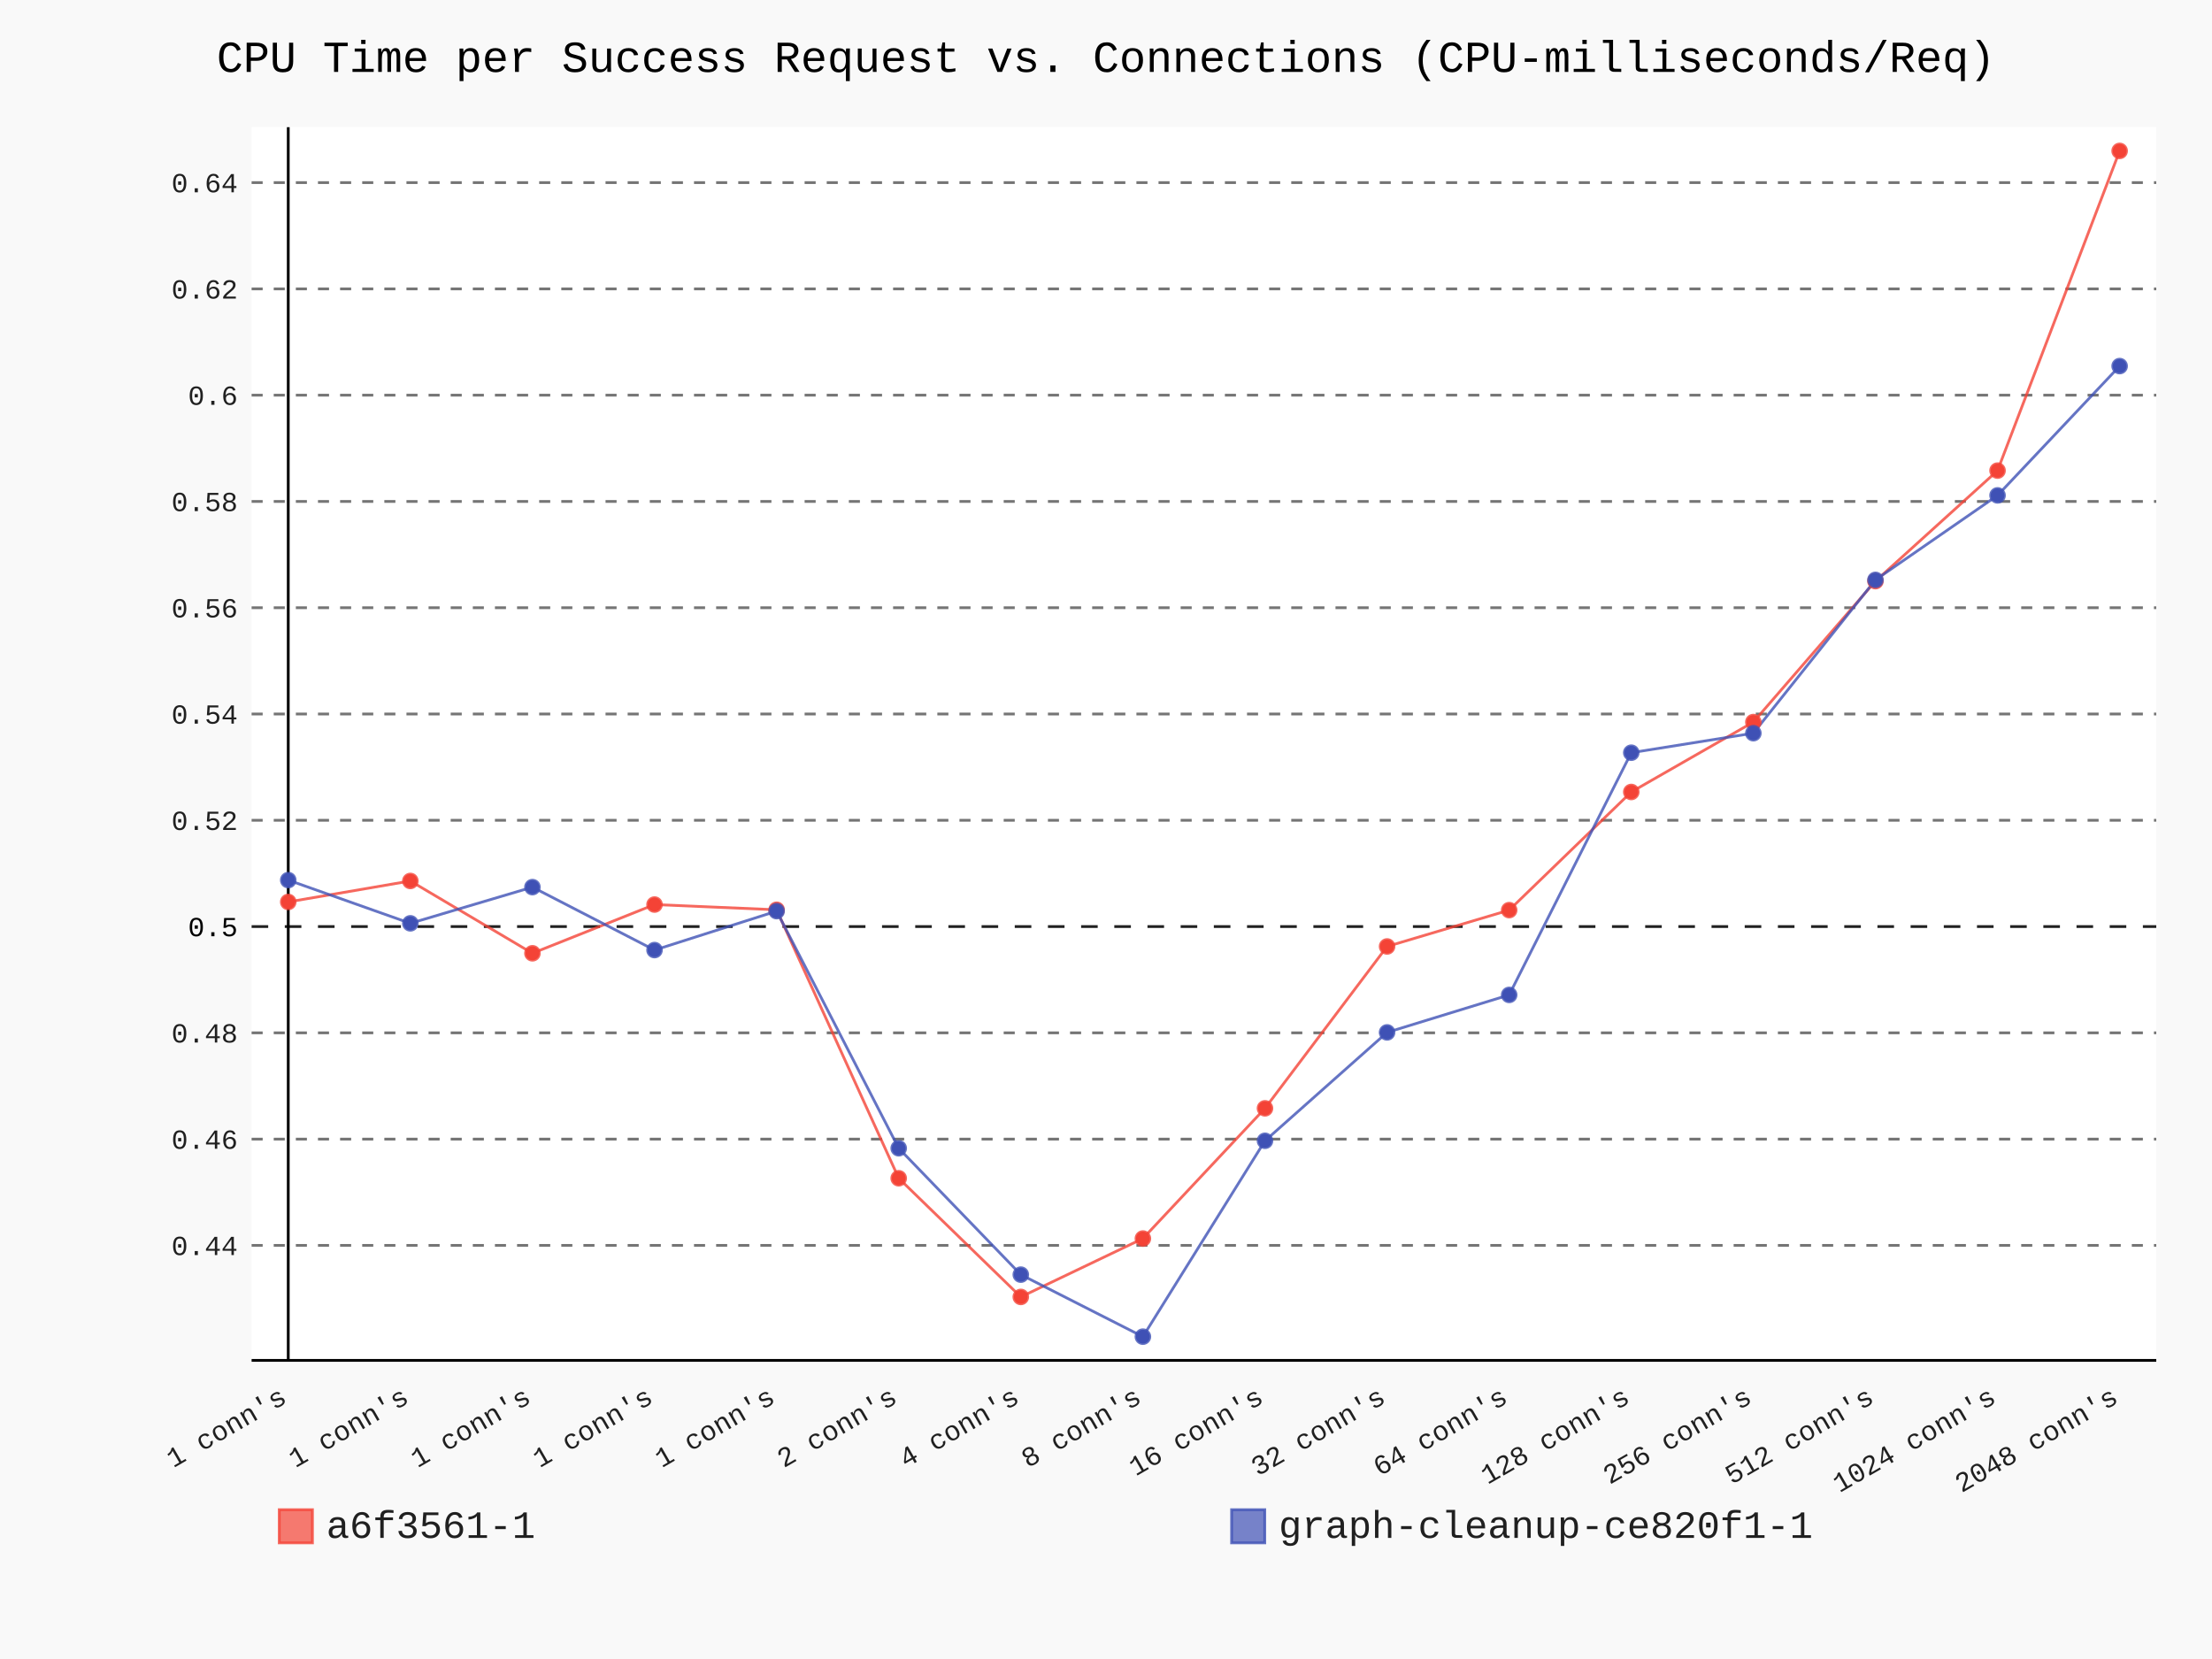
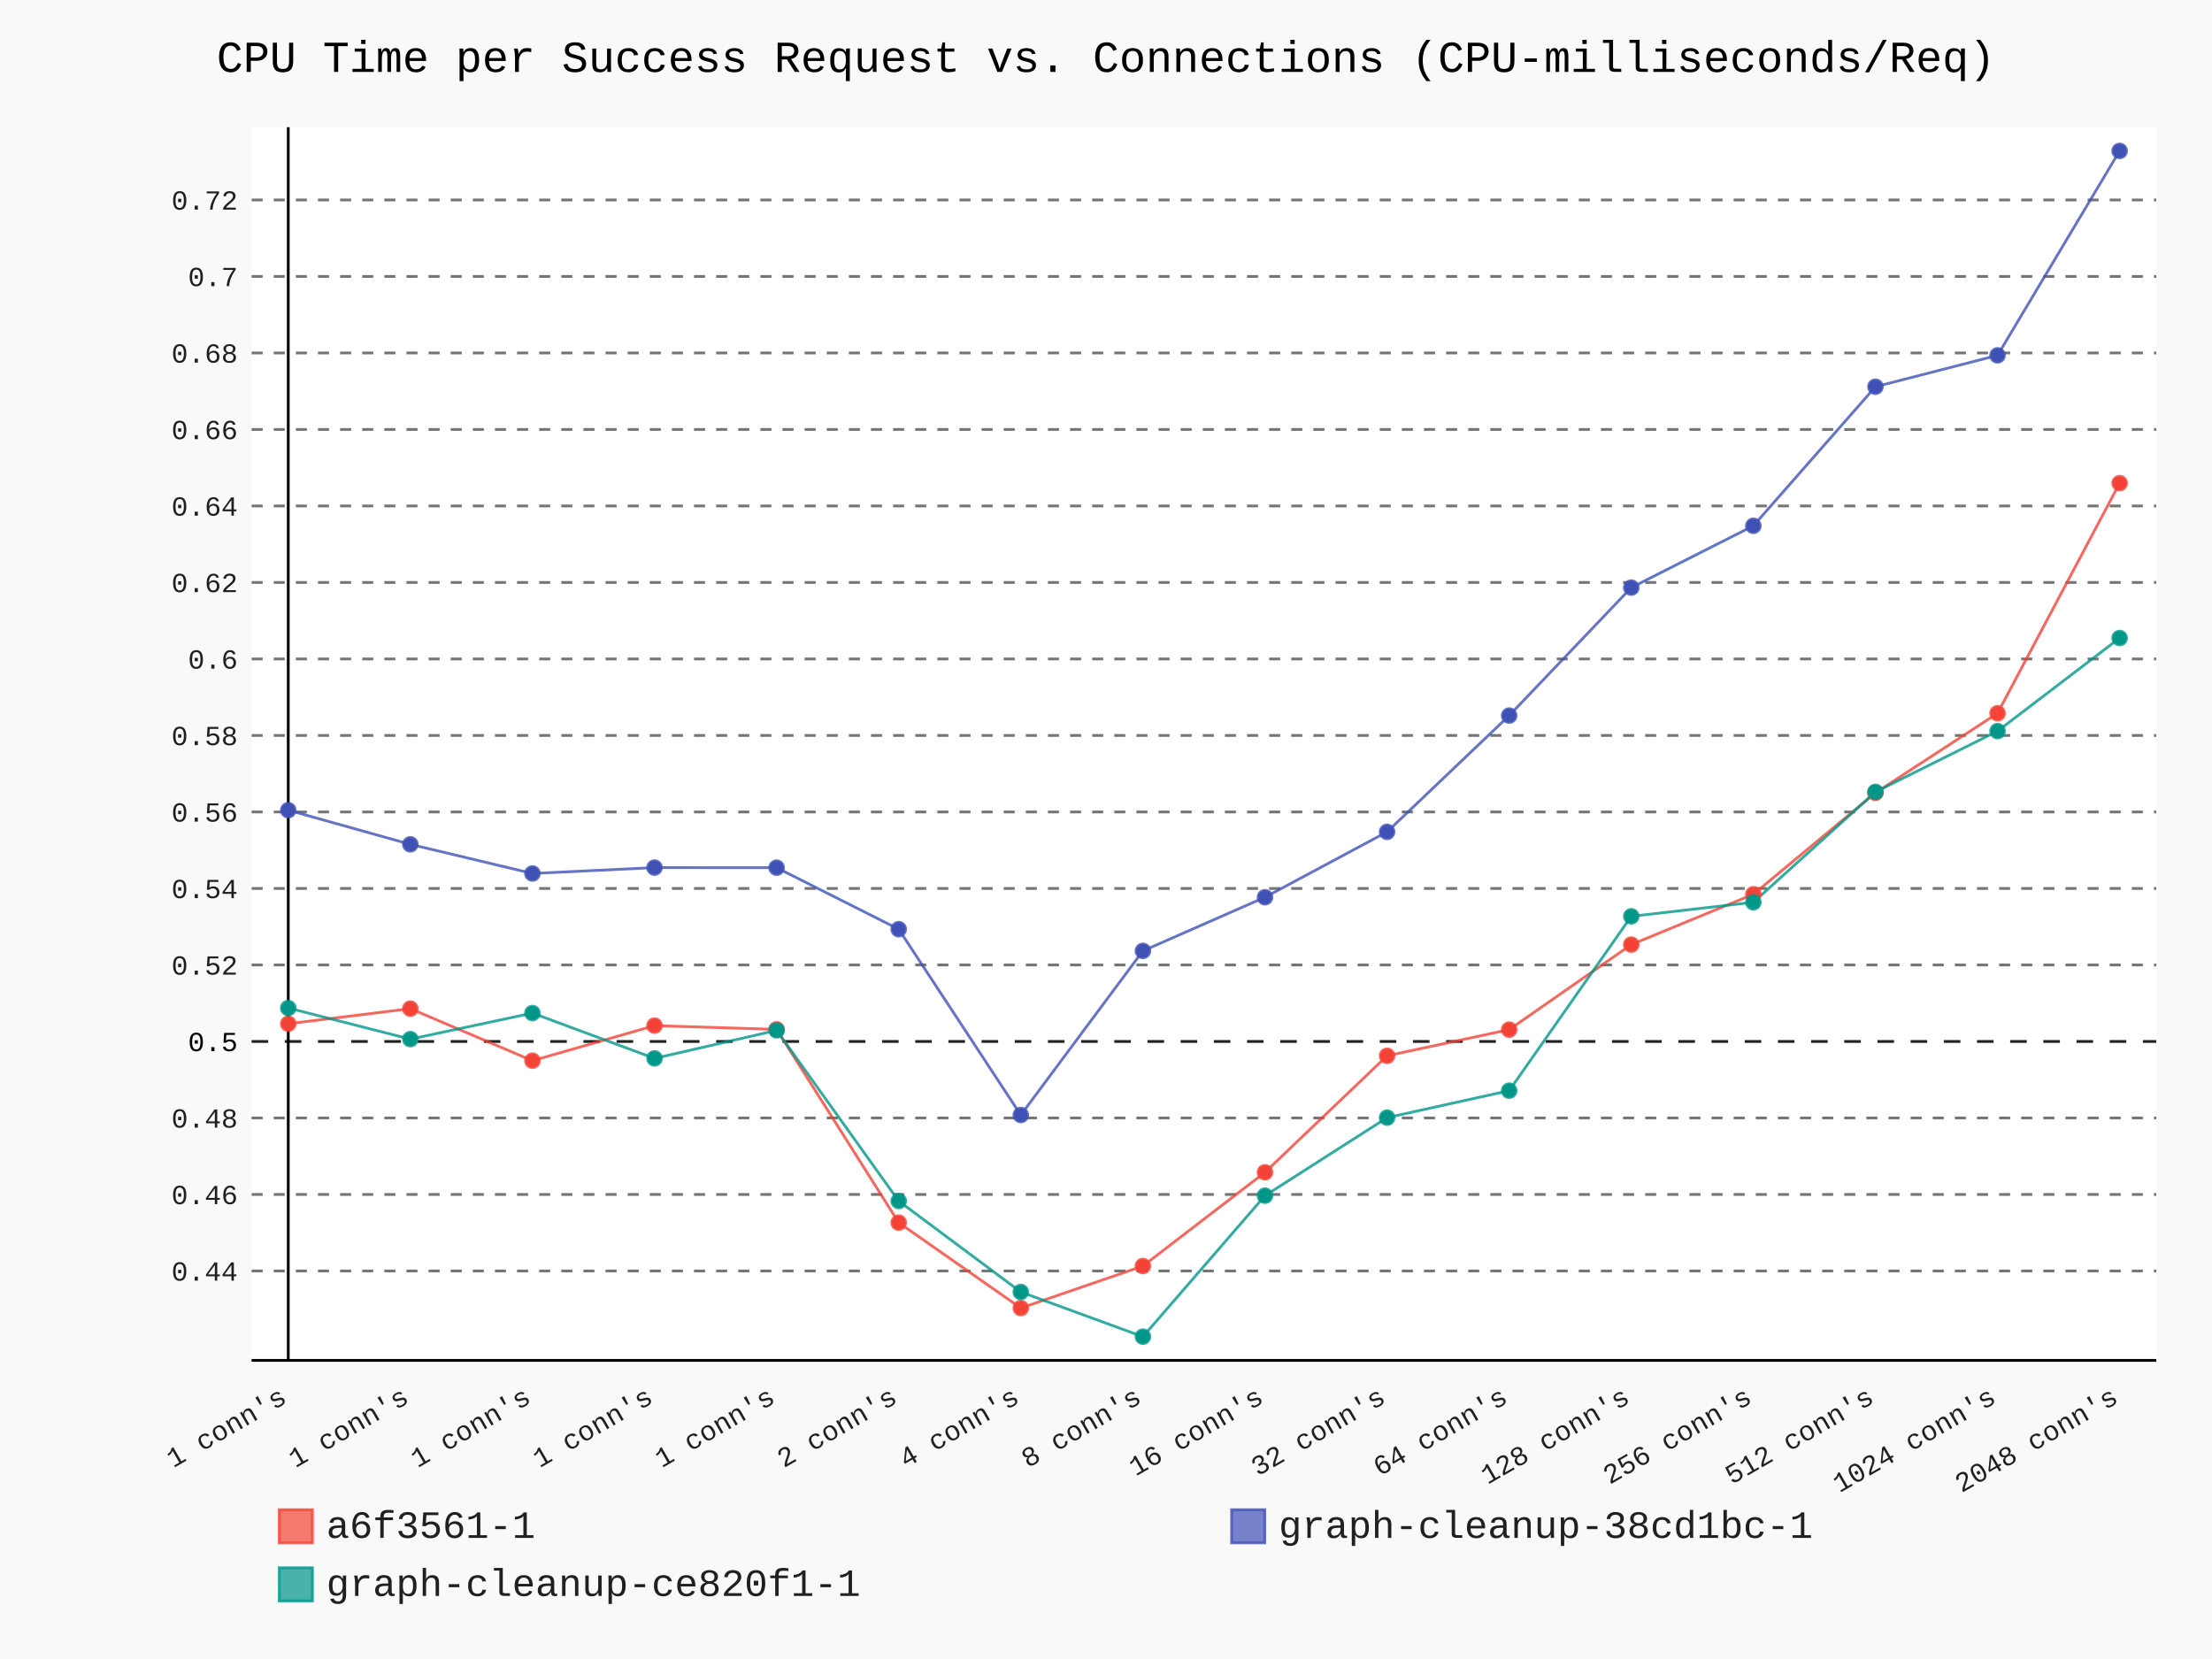
- <svg xmlns="http://www.w3.org/2000/svg" id="chart-9d0e7bdf-9351-41c9-8cb6-a89e87175d60" class="pygal-chart" viewBox="0 0 800 600">
+ <svg xmlns="http://www.w3.org/2000/svg" id="chart-e49826d6-8e26-4196-9e8d-08a854d0d853" class="pygal-chart" viewBox="0 0 800 600">
  <defs>
-     <style type="text/css">#chart-9d0e7bdf-9351-41c9-8cb6-a89e87175d60{-webkit-user-select:none;-webkit-font-smoothing:antialiased;font-family:Consolas,"Liberation Mono",Menlo,Courier,monospace}#chart-9d0e7bdf-9351-41c9-8cb6-a89e87175d60 .title{font-family:Consolas,"Liberation Mono",Menlo,Courier,monospace;font-size:16px}#chart-9d0e7bdf-9351-41c9-8cb6-a89e87175d60 .legends .legend text{font-family:Consolas,"Liberation Mono",Menlo,Courier,monospace;font-size:14px}#chart-9d0e7bdf-9351-41c9-8cb6-a89e87175d60 .axis text{font-family:Consolas,"Liberation Mono",Menlo,Courier,monospace;font-size:10px}#chart-9d0e7bdf-9351-41c9-8cb6-a89e87175d60 .axis text.major{font-family:Consolas,"Liberation Mono",Menlo,Courier,monospace;font-size:10px}#chart-9d0e7bdf-9351-41c9-8cb6-a89e87175d60 .text-overlay text.value{font-family:Consolas,"Liberation Mono",Menlo,Courier,monospace;font-size:16px}#chart-9d0e7bdf-9351-41c9-8cb6-a89e87175d60 .text-overlay text.label{font-family:Consolas,"Liberation Mono",Menlo,Courier,monospace;font-size:10px}#chart-9d0e7bdf-9351-41c9-8cb6-a89e87175d60 .tooltip{font-family:Consolas,"Liberation Mono",Menlo,Courier,monospace;font-size:14px}#chart-9d0e7bdf-9351-41c9-8cb6-a89e87175d60 text.no_data{font-family:Consolas,"Liberation Mono",Menlo,Courier,monospace;font-size:64px}
- #chart-9d0e7bdf-9351-41c9-8cb6-a89e87175d60{background-color:rgba(249,249,249,1)}#chart-9d0e7bdf-9351-41c9-8cb6-a89e87175d60 path,#chart-9d0e7bdf-9351-41c9-8cb6-a89e87175d60 line,#chart-9d0e7bdf-9351-41c9-8cb6-a89e87175d60 rect,#chart-9d0e7bdf-9351-41c9-8cb6-a89e87175d60 circle{-webkit-transition:150ms;-moz-transition:150ms;transition:150ms}#chart-9d0e7bdf-9351-41c9-8cb6-a89e87175d60 .graph &gt; .background{fill:rgba(249,249,249,1)}#chart-9d0e7bdf-9351-41c9-8cb6-a89e87175d60 .plot &gt; .background{fill:rgba(255,255,255,1)}#chart-9d0e7bdf-9351-41c9-8cb6-a89e87175d60 .graph{fill:rgba(0,0,0,.87)}#chart-9d0e7bdf-9351-41c9-8cb6-a89e87175d60 text.no_data{fill:rgba(0,0,0,1)}#chart-9d0e7bdf-9351-41c9-8cb6-a89e87175d60 .title{fill:rgba(0,0,0,1)}#chart-9d0e7bdf-9351-41c9-8cb6-a89e87175d60 .legends .legend text{fill:rgba(0,0,0,.87)}#chart-9d0e7bdf-9351-41c9-8cb6-a89e87175d60 .legends .legend:hover text{fill:rgba(0,0,0,1)}#chart-9d0e7bdf-9351-41c9-8cb6-a89e87175d60 .axis .line{stroke:rgba(0,0,0,1)}#chart-9d0e7bdf-9351-41c9-8cb6-a89e87175d60 .axis .guide.line{stroke:rgba(0,0,0,.54)}#chart-9d0e7bdf-9351-41c9-8cb6-a89e87175d60 .axis .major.line{stroke:rgba(0,0,0,.87)}#chart-9d0e7bdf-9351-41c9-8cb6-a89e87175d60 .axis text.major{fill:rgba(0,0,0,1)}#chart-9d0e7bdf-9351-41c9-8cb6-a89e87175d60 .axis.y .guides:hover .guide.line,#chart-9d0e7bdf-9351-41c9-8cb6-a89e87175d60 .line-graph .axis.x .guides:hover .guide.line,#chart-9d0e7bdf-9351-41c9-8cb6-a89e87175d60 .stackedline-graph .axis.x .guides:hover .guide.line,#chart-9d0e7bdf-9351-41c9-8cb6-a89e87175d60 .xy-graph .axis.x .guides:hover .guide.line{stroke:rgba(0,0,0,1)}#chart-9d0e7bdf-9351-41c9-8cb6-a89e87175d60 .axis .guides:hover text{fill:rgba(0,0,0,1)}#chart-9d0e7bdf-9351-41c9-8cb6-a89e87175d60 .reactive{fill-opacity:.7;stroke-opacity:.8}#chart-9d0e7bdf-9351-41c9-8cb6-a89e87175d60 .ci{stroke:rgba(0,0,0,.87)}#chart-9d0e7bdf-9351-41c9-8cb6-a89e87175d60 .reactive.active,#chart-9d0e7bdf-9351-41c9-8cb6-a89e87175d60 .active .reactive{fill-opacity:.8;stroke-opacity:.9;stroke-width:4}#chart-9d0e7bdf-9351-41c9-8cb6-a89e87175d60 .ci .reactive.active{stroke-width:1.5}#chart-9d0e7bdf-9351-41c9-8cb6-a89e87175d60 .series text{fill:rgba(0,0,0,1)}#chart-9d0e7bdf-9351-41c9-8cb6-a89e87175d60 .tooltip rect{fill:rgba(255,255,255,1);stroke:rgba(0,0,0,1);-webkit-transition:opacity 150ms;-moz-transition:opacity 150ms;transition:opacity 150ms}#chart-9d0e7bdf-9351-41c9-8cb6-a89e87175d60 .tooltip .label{fill:rgba(0,0,0,.87)}#chart-9d0e7bdf-9351-41c9-8cb6-a89e87175d60 .tooltip .label{fill:rgba(0,0,0,.87)}#chart-9d0e7bdf-9351-41c9-8cb6-a89e87175d60 .tooltip .legend{font-size:.8em;fill:rgba(0,0,0,.54)}#chart-9d0e7bdf-9351-41c9-8cb6-a89e87175d60 .tooltip .x_label{font-size:.6em;fill:rgba(0,0,0,1)}#chart-9d0e7bdf-9351-41c9-8cb6-a89e87175d60 .tooltip .xlink{font-size:.5em;text-decoration:underline}#chart-9d0e7bdf-9351-41c9-8cb6-a89e87175d60 .tooltip .value{font-size:1.5em}#chart-9d0e7bdf-9351-41c9-8cb6-a89e87175d60 .bound{font-size:.5em}#chart-9d0e7bdf-9351-41c9-8cb6-a89e87175d60 .max-value{font-size:.75em;fill:rgba(0,0,0,.54)}#chart-9d0e7bdf-9351-41c9-8cb6-a89e87175d60 .map-element{fill:rgba(255,255,255,1);stroke:rgba(0,0,0,.54) !important}#chart-9d0e7bdf-9351-41c9-8cb6-a89e87175d60 .map-element .reactive{fill-opacity:inherit;stroke-opacity:inherit}#chart-9d0e7bdf-9351-41c9-8cb6-a89e87175d60 .color-0,#chart-9d0e7bdf-9351-41c9-8cb6-a89e87175d60 .color-0 a:visited{stroke:#F44336;fill:#F44336}#chart-9d0e7bdf-9351-41c9-8cb6-a89e87175d60 .color-1,#chart-9d0e7bdf-9351-41c9-8cb6-a89e87175d60 .color-1 a:visited{stroke:#3F51B5;fill:#3F51B5}#chart-9d0e7bdf-9351-41c9-8cb6-a89e87175d60 .text-overlay .color-0 text{fill:black}#chart-9d0e7bdf-9351-41c9-8cb6-a89e87175d60 .text-overlay .color-1 text{fill:black}
- #chart-9d0e7bdf-9351-41c9-8cb6-a89e87175d60 text.no_data{text-anchor:middle}#chart-9d0e7bdf-9351-41c9-8cb6-a89e87175d60 .guide.line{fill:none}#chart-9d0e7bdf-9351-41c9-8cb6-a89e87175d60 .centered{text-anchor:middle}#chart-9d0e7bdf-9351-41c9-8cb6-a89e87175d60 .title{text-anchor:middle}#chart-9d0e7bdf-9351-41c9-8cb6-a89e87175d60 .legends .legend text{fill-opacity:1}#chart-9d0e7bdf-9351-41c9-8cb6-a89e87175d60 .axis.x text{text-anchor:middle}#chart-9d0e7bdf-9351-41c9-8cb6-a89e87175d60 .axis.x:not(.web) text[transform]{text-anchor:start}#chart-9d0e7bdf-9351-41c9-8cb6-a89e87175d60 .axis.x:not(.web) text[transform].backwards{text-anchor:end}#chart-9d0e7bdf-9351-41c9-8cb6-a89e87175d60 .axis.y text{text-anchor:end}#chart-9d0e7bdf-9351-41c9-8cb6-a89e87175d60 .axis.y text[transform].backwards{text-anchor:start}#chart-9d0e7bdf-9351-41c9-8cb6-a89e87175d60 .axis.y2 text{text-anchor:start}#chart-9d0e7bdf-9351-41c9-8cb6-a89e87175d60 .axis.y2 text[transform].backwards{text-anchor:end}#chart-9d0e7bdf-9351-41c9-8cb6-a89e87175d60 .axis .guide.line{stroke-dasharray:4,4}#chart-9d0e7bdf-9351-41c9-8cb6-a89e87175d60 .axis .major.guide.line{stroke-dasharray:6,6}#chart-9d0e7bdf-9351-41c9-8cb6-a89e87175d60 .horizontal .axis.y .guide.line,#chart-9d0e7bdf-9351-41c9-8cb6-a89e87175d60 .horizontal .axis.y2 .guide.line,#chart-9d0e7bdf-9351-41c9-8cb6-a89e87175d60 .vertical .axis.x .guide.line{opacity:0}#chart-9d0e7bdf-9351-41c9-8cb6-a89e87175d60 .horizontal .axis.always_show .guide.line,#chart-9d0e7bdf-9351-41c9-8cb6-a89e87175d60 .vertical .axis.always_show .guide.line{opacity:1 !important}#chart-9d0e7bdf-9351-41c9-8cb6-a89e87175d60 .axis.y .guides:hover .guide.line,#chart-9d0e7bdf-9351-41c9-8cb6-a89e87175d60 .axis.y2 .guides:hover .guide.line,#chart-9d0e7bdf-9351-41c9-8cb6-a89e87175d60 .axis.x .guides:hover .guide.line{opacity:1}#chart-9d0e7bdf-9351-41c9-8cb6-a89e87175d60 .axis .guides:hover text{opacity:1}#chart-9d0e7bdf-9351-41c9-8cb6-a89e87175d60 .nofill{fill:none}#chart-9d0e7bdf-9351-41c9-8cb6-a89e87175d60 .subtle-fill{fill-opacity:.2}#chart-9d0e7bdf-9351-41c9-8cb6-a89e87175d60 .dot{stroke-width:1px;fill-opacity:1}#chart-9d0e7bdf-9351-41c9-8cb6-a89e87175d60 .dot.active{stroke-width:5px}#chart-9d0e7bdf-9351-41c9-8cb6-a89e87175d60 .dot.negative{fill:transparent}#chart-9d0e7bdf-9351-41c9-8cb6-a89e87175d60 text,#chart-9d0e7bdf-9351-41c9-8cb6-a89e87175d60 tspan{stroke:none !important}#chart-9d0e7bdf-9351-41c9-8cb6-a89e87175d60 .series text.active{opacity:1}#chart-9d0e7bdf-9351-41c9-8cb6-a89e87175d60 .tooltip rect{fill-opacity:.95;stroke-width:.5}#chart-9d0e7bdf-9351-41c9-8cb6-a89e87175d60 .tooltip text{fill-opacity:1}#chart-9d0e7bdf-9351-41c9-8cb6-a89e87175d60 .showable{visibility:hidden}#chart-9d0e7bdf-9351-41c9-8cb6-a89e87175d60 .showable.shown{visibility:visible}#chart-9d0e7bdf-9351-41c9-8cb6-a89e87175d60 .gauge-background{fill:rgba(229,229,229,1);stroke:none}#chart-9d0e7bdf-9351-41c9-8cb6-a89e87175d60 .bg-lines{stroke:rgba(249,249,249,1);stroke-width:2px}</style>
+     <style type="text/css">#chart-e49826d6-8e26-4196-9e8d-08a854d0d853{-webkit-user-select:none;-webkit-font-smoothing:antialiased;font-family:Consolas,"Liberation Mono",Menlo,Courier,monospace}#chart-e49826d6-8e26-4196-9e8d-08a854d0d853 .title{font-family:Consolas,"Liberation Mono",Menlo,Courier,monospace;font-size:16px}#chart-e49826d6-8e26-4196-9e8d-08a854d0d853 .legends .legend text{font-family:Consolas,"Liberation Mono",Menlo,Courier,monospace;font-size:14px}#chart-e49826d6-8e26-4196-9e8d-08a854d0d853 .axis text{font-family:Consolas,"Liberation Mono",Menlo,Courier,monospace;font-size:10px}#chart-e49826d6-8e26-4196-9e8d-08a854d0d853 .axis text.major{font-family:Consolas,"Liberation Mono",Menlo,Courier,monospace;font-size:10px}#chart-e49826d6-8e26-4196-9e8d-08a854d0d853 .text-overlay text.value{font-family:Consolas,"Liberation Mono",Menlo,Courier,monospace;font-size:16px}#chart-e49826d6-8e26-4196-9e8d-08a854d0d853 .text-overlay text.label{font-family:Consolas,"Liberation Mono",Menlo,Courier,monospace;font-size:10px}#chart-e49826d6-8e26-4196-9e8d-08a854d0d853 .tooltip{font-family:Consolas,"Liberation Mono",Menlo,Courier,monospace;font-size:14px}#chart-e49826d6-8e26-4196-9e8d-08a854d0d853 text.no_data{font-family:Consolas,"Liberation Mono",Menlo,Courier,monospace;font-size:64px}
+ #chart-e49826d6-8e26-4196-9e8d-08a854d0d853{background-color:rgba(249,249,249,1)}#chart-e49826d6-8e26-4196-9e8d-08a854d0d853 path,#chart-e49826d6-8e26-4196-9e8d-08a854d0d853 line,#chart-e49826d6-8e26-4196-9e8d-08a854d0d853 rect,#chart-e49826d6-8e26-4196-9e8d-08a854d0d853 circle{-webkit-transition:150ms;-moz-transition:150ms;transition:150ms}#chart-e49826d6-8e26-4196-9e8d-08a854d0d853 .graph &gt; .background{fill:rgba(249,249,249,1)}#chart-e49826d6-8e26-4196-9e8d-08a854d0d853 .plot &gt; .background{fill:rgba(255,255,255,1)}#chart-e49826d6-8e26-4196-9e8d-08a854d0d853 .graph{fill:rgba(0,0,0,.87)}#chart-e49826d6-8e26-4196-9e8d-08a854d0d853 text.no_data{fill:rgba(0,0,0,1)}#chart-e49826d6-8e26-4196-9e8d-08a854d0d853 .title{fill:rgba(0,0,0,1)}#chart-e49826d6-8e26-4196-9e8d-08a854d0d853 .legends .legend text{fill:rgba(0,0,0,.87)}#chart-e49826d6-8e26-4196-9e8d-08a854d0d853 .legends .legend:hover text{fill:rgba(0,0,0,1)}#chart-e49826d6-8e26-4196-9e8d-08a854d0d853 .axis .line{stroke:rgba(0,0,0,1)}#chart-e49826d6-8e26-4196-9e8d-08a854d0d853 .axis .guide.line{stroke:rgba(0,0,0,.54)}#chart-e49826d6-8e26-4196-9e8d-08a854d0d853 .axis .major.line{stroke:rgba(0,0,0,.87)}#chart-e49826d6-8e26-4196-9e8d-08a854d0d853 .axis text.major{fill:rgba(0,0,0,1)}#chart-e49826d6-8e26-4196-9e8d-08a854d0d853 .axis.y .guides:hover .guide.line,#chart-e49826d6-8e26-4196-9e8d-08a854d0d853 .line-graph .axis.x .guides:hover .guide.line,#chart-e49826d6-8e26-4196-9e8d-08a854d0d853 .stackedline-graph .axis.x .guides:hover .guide.line,#chart-e49826d6-8e26-4196-9e8d-08a854d0d853 .xy-graph .axis.x .guides:hover .guide.line{stroke:rgba(0,0,0,1)}#chart-e49826d6-8e26-4196-9e8d-08a854d0d853 .axis .guides:hover text{fill:rgba(0,0,0,1)}#chart-e49826d6-8e26-4196-9e8d-08a854d0d853 .reactive{fill-opacity:.7;stroke-opacity:.8}#chart-e49826d6-8e26-4196-9e8d-08a854d0d853 .ci{stroke:rgba(0,0,0,.87)}#chart-e49826d6-8e26-4196-9e8d-08a854d0d853 .reactive.active,#chart-e49826d6-8e26-4196-9e8d-08a854d0d853 .active .reactive{fill-opacity:.8;stroke-opacity:.9;stroke-width:4}#chart-e49826d6-8e26-4196-9e8d-08a854d0d853 .ci .reactive.active{stroke-width:1.5}#chart-e49826d6-8e26-4196-9e8d-08a854d0d853 .series text{fill:rgba(0,0,0,1)}#chart-e49826d6-8e26-4196-9e8d-08a854d0d853 .tooltip rect{fill:rgba(255,255,255,1);stroke:rgba(0,0,0,1);-webkit-transition:opacity 150ms;-moz-transition:opacity 150ms;transition:opacity 150ms}#chart-e49826d6-8e26-4196-9e8d-08a854d0d853 .tooltip .label{fill:rgba(0,0,0,.87)}#chart-e49826d6-8e26-4196-9e8d-08a854d0d853 .tooltip .label{fill:rgba(0,0,0,.87)}#chart-e49826d6-8e26-4196-9e8d-08a854d0d853 .tooltip .legend{font-size:.8em;fill:rgba(0,0,0,.54)}#chart-e49826d6-8e26-4196-9e8d-08a854d0d853 .tooltip .x_label{font-size:.6em;fill:rgba(0,0,0,1)}#chart-e49826d6-8e26-4196-9e8d-08a854d0d853 .tooltip .xlink{font-size:.5em;text-decoration:underline}#chart-e49826d6-8e26-4196-9e8d-08a854d0d853 .tooltip .value{font-size:1.5em}#chart-e49826d6-8e26-4196-9e8d-08a854d0d853 .bound{font-size:.5em}#chart-e49826d6-8e26-4196-9e8d-08a854d0d853 .max-value{font-size:.75em;fill:rgba(0,0,0,.54)}#chart-e49826d6-8e26-4196-9e8d-08a854d0d853 .map-element{fill:rgba(255,255,255,1);stroke:rgba(0,0,0,.54) !important}#chart-e49826d6-8e26-4196-9e8d-08a854d0d853 .map-element .reactive{fill-opacity:inherit;stroke-opacity:inherit}#chart-e49826d6-8e26-4196-9e8d-08a854d0d853 .color-0,#chart-e49826d6-8e26-4196-9e8d-08a854d0d853 .color-0 a:visited{stroke:#F44336;fill:#F44336}#chart-e49826d6-8e26-4196-9e8d-08a854d0d853 .color-1,#chart-e49826d6-8e26-4196-9e8d-08a854d0d853 .color-1 a:visited{stroke:#3F51B5;fill:#3F51B5}#chart-e49826d6-8e26-4196-9e8d-08a854d0d853 .color-2,#chart-e49826d6-8e26-4196-9e8d-08a854d0d853 .color-2 a:visited{stroke:#009688;fill:#009688}#chart-e49826d6-8e26-4196-9e8d-08a854d0d853 .text-overlay .color-0 text{fill:black}#chart-e49826d6-8e26-4196-9e8d-08a854d0d853 .text-overlay .color-1 text{fill:black}#chart-e49826d6-8e26-4196-9e8d-08a854d0d853 .text-overlay .color-2 text{fill:black}
+ #chart-e49826d6-8e26-4196-9e8d-08a854d0d853 text.no_data{text-anchor:middle}#chart-e49826d6-8e26-4196-9e8d-08a854d0d853 .guide.line{fill:none}#chart-e49826d6-8e26-4196-9e8d-08a854d0d853 .centered{text-anchor:middle}#chart-e49826d6-8e26-4196-9e8d-08a854d0d853 .title{text-anchor:middle}#chart-e49826d6-8e26-4196-9e8d-08a854d0d853 .legends .legend text{fill-opacity:1}#chart-e49826d6-8e26-4196-9e8d-08a854d0d853 .axis.x text{text-anchor:middle}#chart-e49826d6-8e26-4196-9e8d-08a854d0d853 .axis.x:not(.web) text[transform]{text-anchor:start}#chart-e49826d6-8e26-4196-9e8d-08a854d0d853 .axis.x:not(.web) text[transform].backwards{text-anchor:end}#chart-e49826d6-8e26-4196-9e8d-08a854d0d853 .axis.y text{text-anchor:end}#chart-e49826d6-8e26-4196-9e8d-08a854d0d853 .axis.y text[transform].backwards{text-anchor:start}#chart-e49826d6-8e26-4196-9e8d-08a854d0d853 .axis.y2 text{text-anchor:start}#chart-e49826d6-8e26-4196-9e8d-08a854d0d853 .axis.y2 text[transform].backwards{text-anchor:end}#chart-e49826d6-8e26-4196-9e8d-08a854d0d853 .axis .guide.line{stroke-dasharray:4,4}#chart-e49826d6-8e26-4196-9e8d-08a854d0d853 .axis .major.guide.line{stroke-dasharray:6,6}#chart-e49826d6-8e26-4196-9e8d-08a854d0d853 .horizontal .axis.y .guide.line,#chart-e49826d6-8e26-4196-9e8d-08a854d0d853 .horizontal .axis.y2 .guide.line,#chart-e49826d6-8e26-4196-9e8d-08a854d0d853 .vertical .axis.x .guide.line{opacity:0}#chart-e49826d6-8e26-4196-9e8d-08a854d0d853 .horizontal .axis.always_show .guide.line,#chart-e49826d6-8e26-4196-9e8d-08a854d0d853 .vertical .axis.always_show .guide.line{opacity:1 !important}#chart-e49826d6-8e26-4196-9e8d-08a854d0d853 .axis.y .guides:hover .guide.line,#chart-e49826d6-8e26-4196-9e8d-08a854d0d853 .axis.y2 .guides:hover .guide.line,#chart-e49826d6-8e26-4196-9e8d-08a854d0d853 .axis.x .guides:hover .guide.line{opacity:1}#chart-e49826d6-8e26-4196-9e8d-08a854d0d853 .axis .guides:hover text{opacity:1}#chart-e49826d6-8e26-4196-9e8d-08a854d0d853 .nofill{fill:none}#chart-e49826d6-8e26-4196-9e8d-08a854d0d853 .subtle-fill{fill-opacity:.2}#chart-e49826d6-8e26-4196-9e8d-08a854d0d853 .dot{stroke-width:1px;fill-opacity:1}#chart-e49826d6-8e26-4196-9e8d-08a854d0d853 .dot.active{stroke-width:5px}#chart-e49826d6-8e26-4196-9e8d-08a854d0d853 .dot.negative{fill:transparent}#chart-e49826d6-8e26-4196-9e8d-08a854d0d853 text,#chart-e49826d6-8e26-4196-9e8d-08a854d0d853 tspan{stroke:none !important}#chart-e49826d6-8e26-4196-9e8d-08a854d0d853 .series text.active{opacity:1}#chart-e49826d6-8e26-4196-9e8d-08a854d0d853 .tooltip rect{fill-opacity:.95;stroke-width:.5}#chart-e49826d6-8e26-4196-9e8d-08a854d0d853 .tooltip text{fill-opacity:1}#chart-e49826d6-8e26-4196-9e8d-08a854d0d853 .showable{visibility:hidden}#chart-e49826d6-8e26-4196-9e8d-08a854d0d853 .showable.shown{visibility:visible}#chart-e49826d6-8e26-4196-9e8d-08a854d0d853 .gauge-background{fill:rgba(229,229,229,1);stroke:none}#chart-e49826d6-8e26-4196-9e8d-08a854d0d853 .bg-lines{stroke:rgba(249,249,249,1);stroke-width:2px}</style>
  </defs>
  <g class="graph line-graph vertical">
    <rect x="0" y="0" width="800" height="600" class="background" />
    <g transform="translate(91, 46)" class="plot">
      <rect x="0" y="0" width="688.842" height="446.0" class="background" />
      <g class="axis y always_show">
        <path d="M0 446 h688.842" class="line" />
        <g class="guides">
-           <path d="M0 404.413 h688.842" class="guide line" />
-           <text x="-5" y="407.913" class="">0.44</text>
-         </g>
-         <g class="guides">
-           <path d="M0 365.976 h688.842" class="guide line" />
-           <text x="-5" y="369.476" class="">0.46</text>
-         </g>
-         <g class="guides">
-           <path d="M0 327.539 h688.842" class="guide line" />
-           <text x="-5" y="331.039" class="">0.48</text>
-         </g>
-         <g class="guides">
-           <path d="M0 289.103 h688.842" class="major guide line" />
-           <text x="-5" y="292.603" class="major">0.5</text>
-         </g>
-         <g class="guides">
-           <path d="M0 250.666 h688.842" class="guide line" />
-           <text x="-5" y="254.166" class="">0.52</text>
-         </g>
-         <g class="guides">
-           <path d="M0 212.229 h688.842" class="guide line" />
-           <text x="-5" y="215.729" class="">0.54</text>
-         </g>
-         <g class="guides">
-           <path d="M0 173.792 h688.842" class="guide line" />
-           <text x="-5" y="177.292" class="">0.56</text>
-         </g>
-         <g class="guides">
-           <path d="M0 135.355 h688.842" class="guide line" />
-           <text x="-5" y="138.855" class="">0.58</text>
-         </g>
-         <g class="guides">
-           <path d="M0 96.919 h688.842" class="guide line" />
-           <text x="-5" y="100.419" class="">0.6</text>
-         </g>
-         <g class="guides">
-           <path d="M0 58.482 h688.842" class="guide line" />
-           <text x="-5" y="61.982" class="">0.62</text>
-         </g>
-         <g class="guides">
-           <path d="M0 20.045 h688.842" class="guide line" />
-           <text x="-5" y="23.545" class="">0.64</text>
+           <path d="M0 413.662 h688.842" class="guide line" />
+           <text x="-5" y="417.162" class="">0.44</text>
+         </g>
+         <g class="guides">
+           <path d="M0 385.994 h688.842" class="guide line" />
+           <text x="-5" y="389.494" class="">0.46</text>
+         </g>
+         <g class="guides">
+           <path d="M0 358.327 h688.842" class="guide line" />
+           <text x="-5" y="361.827" class="">0.48</text>
+         </g>
+         <g class="guides">
+           <path d="M0 330.66 h688.842" class="major guide line" />
+           <text x="-5" y="334.16" class="major">0.5</text>
+         </g>
+         <g class="guides">
+           <path d="M0 302.992 h688.842" class="guide line" />
+           <text x="-5" y="306.492" class="">0.52</text>
+         </g>
+         <g class="guides">
+           <path d="M0 275.325 h688.842" class="guide line" />
+           <text x="-5" y="278.825" class="">0.54</text>
+         </g>
+         <g class="guides">
+           <path d="M0 247.657 h688.842" class="guide line" />
+           <text x="-5" y="251.157" class="">0.56</text>
+         </g>
+         <g class="guides">
+           <path d="M0 219.99 h688.842" class="guide line" />
+           <text x="-5" y="223.49" class="">0.58</text>
+         </g>
+         <g class="guides">
+           <path d="M0 192.323 h688.842" class="guide line" />
+           <text x="-5" y="195.823" class="">0.6</text>
+         </g>
+         <g class="guides">
+           <path d="M0 164.655 h688.842" class="guide line" />
+           <text x="-5" y="168.155" class="">0.62</text>
+         </g>
+         <g class="guides">
+           <path d="M0 136.988 h688.842" class="guide line" />
+           <text x="-5" y="140.488" class="">0.64</text>
+         </g>
+         <g class="guides">
+           <path d="M0 109.321 h688.842" class="guide line" />
+           <text x="-5" y="112.821" class="">0.66</text>
+         </g>
+         <g class="guides">
+           <path d="M0 81.653 h688.842" class="guide line" />
+           <text x="-5" y="85.153" class="">0.68</text>
+         </g>
+         <g class="guides">
+           <path d="M0 53.986 h688.842" class="guide line" />
+           <text x="-5" y="57.486" class="">0.7</text>
+         </g>
+         <g class="guides">
+           <path d="M0 26.318 h688.842" class="guide line" />
+           <text x="-5" y="29.818" class="">0.72</text>
        </g>
      </g>
      <g class="axis x">
        <g class="guides">
          <path d="M13.247 0 v446" class="line" />
          <text x="13.247" y="461.0" class="backwards" transform="rotate(330 13.24697 461)">1 conn's</text>
        </g>
        <g class="guides">
          <path d="M57.404 0 v446" class="guide line" />
          <text x="57.404" y="461.0" class="backwards" transform="rotate(330 57.40353 461)">1 conn's</text>
        </g>
        <g class="guides">
          <path d="M101.56 0 v446" class="guide line" />
          <text x="101.56" y="461.0" class="backwards" transform="rotate(330 101.5601 461)">1 conn's</text>
        </g>
        <g class="guides">
          <path d="M145.717 0 v446" class="guide line" />
          <text x="145.717" y="461.0" class="backwards" transform="rotate(330 145.7166 461)">1 conn's</text>
        </g>
        <g class="guides">
          <path d="M189.873 0 v446" class="guide line" />
          <text x="189.873" y="461.0" class="backwards" transform="rotate(330 189.8732 461)">1 conn's</text>
        </g>
        <g class="guides">
          <path d="M234.03 0 v446" class="guide line" />
          <text x="234.03" y="461.0" class="backwards" transform="rotate(330 234.0298 461)">2 conn's</text>
        </g>
        <g class="guides">
          <path d="M278.186 0 v446" class="guide line" />
          <text x="278.186" y="461.0" class="backwards" transform="rotate(330 278.1863 461)">4 conn's</text>
        </g>
        <g class="guides">
          <path d="M322.343 0 v446" class="guide line" />
          <text x="322.343" y="461.0" class="backwards" transform="rotate(330 322.3429 461)">8 conn's</text>
        </g>
        <g class="guides">
          <path d="M366.499 0 v446" class="guide line" />
          <text x="366.499" y="461.0" class="backwards" transform="rotate(330 366.4994 461)">16 conn's</text>
        </g>
        <g class="guides">
          <path d="M410.656 0 v446" class="guide line" />
          <text x="410.656" y="461.0" class="backwards" transform="rotate(330 410.656 461)">32 conn's</text>
        </g>
        <g class="guides">
          <path d="M454.813 0 v446" class="guide line" />
          <text x="454.813" y="461.0" class="backwards" transform="rotate(330 454.8126 461)">64 conn's</text>
        </g>
        <g class="guides">
          <path d="M498.969 0 v446" class="guide line" />
          <text x="498.969" y="461.0" class="backwards" transform="rotate(330 498.9691 461)">128 conn's</text>
        </g>
        <g class="guides">
          <path d="M543.126 0 v446" class="guide line" />
          <text x="543.126" y="461.0" class="backwards" transform="rotate(330 543.1257 461)">256 conn's</text>
        </g>
        <g class="guides">
          <path d="M587.282 0 v446" class="guide line" />
          <text x="587.282" y="461.0" class="backwards" transform="rotate(330 587.2822 461)">512 conn's</text>
        </g>
        <g class="guides">
          <path d="M631.439 0 v446" class="guide line" />
          <text x="631.439" y="461.0" class="backwards" transform="rotate(330 631.4388 461)">1024 conn's</text>
        </g>
        <g class="guides">
          <path d="M675.595 0 v446" class="guide line" />
          <text x="675.595" y="461.0" class="backwards" transform="rotate(330 675.5954 461)">2048 conn's</text>
        </g>
      </g>
      <g class="series serie-0 color-0">
-         <path d="M13.247 280.196 L57.404 272.614 101.56 298.767 145.717 281.147 189.873 283.032 234.03 380.133 278.186 423.051 322.343 401.93 366.499 354.842 410.656 296.299 454.813 283.156 498.969 240.433 543.126 215.145 587.282 164.175 631.439 124.2 675.595 8.577" class="line reactive nofill" />
+         <path d="M13.247 324.248 L57.404 318.791 101.56 337.616 145.717 324.933 189.873 326.29 234.03 396.185 278.186 427.077 322.343 411.875 366.499 377.98 410.656 335.84 454.813 326.38 498.969 295.627 543.126 277.424 587.282 240.735 631.439 211.96 675.595 128.733" class="line reactive nofill" />
      </g>
      <g class="series serie-1 color-1">
-         <path d="M13.247 272.302 L57.404 287.932 101.56 274.841 145.717 297.606 189.873 283.519 234.03 369.284 278.186 414.99 322.343 437.423 366.499 366.585 410.656 327.379 454.813 313.823 498.969 226.228 543.126 219.166 587.282 163.724 631.439 133.163 675.595 86.398" class="line reactive nofill" />
+         <path d="M13.247 247.015 L57.404 259.364 101.56 269.905 145.717 267.781 189.873 267.812 234.03 290.06 278.186 357.263 322.343 297.898 366.499 278.502 410.656 254.855 454.813 212.803 498.969 166.516 543.126 144.166 587.282 93.863 631.439 82.514 675.595 8.577" class="line reactive nofill" />
+       </g>
+       <g class="series serie-2 color-2">
+         <path d="M13.247 318.567 L57.404 329.817 101.56 320.394 145.717 336.781 189.873 326.64 234.03 388.376 278.186 421.275 322.343 437.423 366.499 386.432 410.656 358.211 454.813 348.454 498.969 285.401 543.126 280.318 587.282 240.41 631.439 218.412 675.595 184.75" class="line reactive nofill" />
      </g>
    </g>
    <g class="titles">
      <text x="400.0" y="26" class="title plot_title">CPU Time per Success Request vs. Connections (CPU-milliseconds/Req)</text>
    </g>
    <g transform="translate(91, 46)" class="plot overlay">
      <g class="series serie-0 color-0">
        <g class="dots">
-           <circle cx="13.247" cy="280.196" r="2.5" class="dot reactive tooltip-trigger" />
-         </g>
-         <g class="dots">
-           <circle cx="57.404" cy="272.614" r="2.5" class="dot reactive tooltip-trigger" />
-         </g>
-         <g class="dots">
-           <circle cx="101.56" cy="298.767" r="2.5" class="dot reactive tooltip-trigger" />
-         </g>
-         <g class="dots">
-           <circle cx="145.717" cy="281.147" r="2.5" class="dot reactive tooltip-trigger" />
-         </g>
-         <g class="dots">
-           <circle cx="189.873" cy="283.032" r="2.5" class="dot reactive tooltip-trigger" />
-         </g>
-         <g class="dots">
-           <circle cx="234.03" cy="380.133" r="2.5" class="dot reactive tooltip-trigger" />
-         </g>
-         <g class="dots">
-           <circle cx="278.186" cy="423.051" r="2.5" class="dot reactive tooltip-trigger" />
-         </g>
-         <g class="dots">
-           <circle cx="322.343" cy="401.93" r="2.5" class="dot reactive tooltip-trigger" />
-         </g>
-         <g class="dots">
-           <circle cx="366.499" cy="354.842" r="2.5" class="dot reactive tooltip-trigger" />
-         </g>
-         <g class="dots">
-           <circle cx="410.656" cy="296.299" r="2.5" class="dot reactive tooltip-trigger" />
-         </g>
-         <g class="dots">
-           <circle cx="454.813" cy="283.156" r="2.5" class="dot reactive tooltip-trigger" />
-         </g>
-         <g class="dots">
-           <circle cx="498.969" cy="240.433" r="2.5" class="dot reactive tooltip-trigger" />
-         </g>
-         <g class="dots">
-           <circle cx="543.126" cy="215.145" r="2.5" class="dot reactive tooltip-trigger" />
-         </g>
-         <g class="dots">
-           <circle cx="587.282" cy="164.175" r="2.5" class="dot reactive tooltip-trigger" />
-         </g>
-         <g class="dots">
-           <circle cx="631.439" cy="124.2" r="2.5" class="dot reactive tooltip-trigger" />
+           <circle cx="13.247" cy="324.248" r="2.5" class="dot reactive tooltip-trigger" />
+         </g>
+         <g class="dots">
+           <circle cx="57.404" cy="318.791" r="2.5" class="dot reactive tooltip-trigger" />
+         </g>
+         <g class="dots">
+           <circle cx="101.56" cy="337.616" r="2.5" class="dot reactive tooltip-trigger" />
+         </g>
+         <g class="dots">
+           <circle cx="145.717" cy="324.933" r="2.5" class="dot reactive tooltip-trigger" />
+         </g>
+         <g class="dots">
+           <circle cx="189.873" cy="326.29" r="2.5" class="dot reactive tooltip-trigger" />
+         </g>
+         <g class="dots">
+           <circle cx="234.03" cy="396.185" r="2.5" class="dot reactive tooltip-trigger" />
+         </g>
+         <g class="dots">
+           <circle cx="278.186" cy="427.077" r="2.5" class="dot reactive tooltip-trigger" />
+         </g>
+         <g class="dots">
+           <circle cx="322.343" cy="411.875" r="2.5" class="dot reactive tooltip-trigger" />
+         </g>
+         <g class="dots">
+           <circle cx="366.499" cy="377.98" r="2.5" class="dot reactive tooltip-trigger" />
+         </g>
+         <g class="dots">
+           <circle cx="410.656" cy="335.84" r="2.5" class="dot reactive tooltip-trigger" />
+         </g>
+         <g class="dots">
+           <circle cx="454.813" cy="326.38" r="2.5" class="dot reactive tooltip-trigger" />
+         </g>
+         <g class="dots">
+           <circle cx="498.969" cy="295.627" r="2.5" class="dot reactive tooltip-trigger" />
+         </g>
+         <g class="dots">
+           <circle cx="543.126" cy="277.424" r="2.5" class="dot reactive tooltip-trigger" />
+         </g>
+         <g class="dots">
+           <circle cx="587.282" cy="240.735" r="2.5" class="dot reactive tooltip-trigger" />
+         </g>
+         <g class="dots">
+           <circle cx="631.439" cy="211.96" r="2.5" class="dot reactive tooltip-trigger" />
+         </g>
+         <g class="dots">
+           <circle cx="675.595" cy="128.733" r="2.5" class="dot reactive tooltip-trigger" />
+         </g>
+       </g>
+       <g class="series serie-1 color-1">
+         <g class="dots">
+           <circle cx="13.247" cy="247.015" r="2.5" class="dot reactive tooltip-trigger" />
+         </g>
+         <g class="dots">
+           <circle cx="57.404" cy="259.364" r="2.5" class="dot reactive tooltip-trigger" />
+         </g>
+         <g class="dots">
+           <circle cx="101.56" cy="269.905" r="2.5" class="dot reactive tooltip-trigger" />
+         </g>
+         <g class="dots">
+           <circle cx="145.717" cy="267.781" r="2.5" class="dot reactive tooltip-trigger" />
+         </g>
+         <g class="dots">
+           <circle cx="189.873" cy="267.812" r="2.5" class="dot reactive tooltip-trigger" />
+         </g>
+         <g class="dots">
+           <circle cx="234.03" cy="290.06" r="2.5" class="dot reactive tooltip-trigger" />
+         </g>
+         <g class="dots">
+           <circle cx="278.186" cy="357.263" r="2.5" class="dot reactive tooltip-trigger" />
+         </g>
+         <g class="dots">
+           <circle cx="322.343" cy="297.898" r="2.5" class="dot reactive tooltip-trigger" />
+         </g>
+         <g class="dots">
+           <circle cx="366.499" cy="278.502" r="2.5" class="dot reactive tooltip-trigger" />
+         </g>
+         <g class="dots">
+           <circle cx="410.656" cy="254.855" r="2.5" class="dot reactive tooltip-trigger" />
+         </g>
+         <g class="dots">
+           <circle cx="454.813" cy="212.803" r="2.5" class="dot reactive tooltip-trigger" />
+         </g>
+         <g class="dots">
+           <circle cx="498.969" cy="166.516" r="2.5" class="dot reactive tooltip-trigger" />
+         </g>
+         <g class="dots">
+           <circle cx="543.126" cy="144.166" r="2.5" class="dot reactive tooltip-trigger" />
+         </g>
+         <g class="dots">
+           <circle cx="587.282" cy="93.863" r="2.5" class="dot reactive tooltip-trigger" />
+         </g>
+         <g class="dots">
+           <circle cx="631.439" cy="82.514" r="2.5" class="dot reactive tooltip-trigger" />
        </g>
        <g class="dots">
          <circle cx="675.595" cy="8.577" r="2.5" class="dot reactive tooltip-trigger" />
        </g>
      </g>
-       <g class="series serie-1 color-1">
-         <g class="dots">
-           <circle cx="13.247" cy="272.302" r="2.5" class="dot reactive tooltip-trigger" />
-         </g>
-         <g class="dots">
-           <circle cx="57.404" cy="287.932" r="2.5" class="dot reactive tooltip-trigger" />
-         </g>
-         <g class="dots">
-           <circle cx="101.56" cy="274.841" r="2.5" class="dot reactive tooltip-trigger" />
-         </g>
-         <g class="dots">
-           <circle cx="145.717" cy="297.606" r="2.5" class="dot reactive tooltip-trigger" />
-         </g>
-         <g class="dots">
-           <circle cx="189.873" cy="283.519" r="2.5" class="dot reactive tooltip-trigger" />
-         </g>
-         <g class="dots">
-           <circle cx="234.03" cy="369.284" r="2.5" class="dot reactive tooltip-trigger" />
-         </g>
-         <g class="dots">
-           <circle cx="278.186" cy="414.99" r="2.5" class="dot reactive tooltip-trigger" />
+       <g class="series serie-2 color-2">
+         <g class="dots">
+           <circle cx="13.247" cy="318.567" r="2.5" class="dot reactive tooltip-trigger" />
+         </g>
+         <g class="dots">
+           <circle cx="57.404" cy="329.817" r="2.5" class="dot reactive tooltip-trigger" />
+         </g>
+         <g class="dots">
+           <circle cx="101.56" cy="320.394" r="2.5" class="dot reactive tooltip-trigger" />
+         </g>
+         <g class="dots">
+           <circle cx="145.717" cy="336.781" r="2.5" class="dot reactive tooltip-trigger" />
+         </g>
+         <g class="dots">
+           <circle cx="189.873" cy="326.64" r="2.5" class="dot reactive tooltip-trigger" />
+         </g>
+         <g class="dots">
+           <circle cx="234.03" cy="388.376" r="2.5" class="dot reactive tooltip-trigger" />
+         </g>
+         <g class="dots">
+           <circle cx="278.186" cy="421.275" r="2.5" class="dot reactive tooltip-trigger" />
        </g>
        <g class="dots">
          <circle cx="322.343" cy="437.423" r="2.5" class="dot reactive tooltip-trigger" />
        </g>
        <g class="dots">
-           <circle cx="366.499" cy="366.585" r="2.5" class="dot reactive tooltip-trigger" />
-         </g>
-         <g class="dots">
-           <circle cx="410.656" cy="327.379" r="2.5" class="dot reactive tooltip-trigger" />
-         </g>
-         <g class="dots">
-           <circle cx="454.813" cy="313.823" r="2.5" class="dot reactive tooltip-trigger" />
-         </g>
-         <g class="dots">
-           <circle cx="498.969" cy="226.228" r="2.5" class="dot reactive tooltip-trigger" />
-         </g>
-         <g class="dots">
-           <circle cx="543.126" cy="219.166" r="2.5" class="dot reactive tooltip-trigger" />
-         </g>
-         <g class="dots">
-           <circle cx="587.282" cy="163.724" r="2.5" class="dot reactive tooltip-trigger" />
-         </g>
-         <g class="dots">
-           <circle cx="631.439" cy="133.163" r="2.5" class="dot reactive tooltip-trigger" />
-         </g>
-         <g class="dots">
-           <circle cx="675.595" cy="86.398" r="2.5" class="dot reactive tooltip-trigger" />
+           <circle cx="366.499" cy="386.432" r="2.5" class="dot reactive tooltip-trigger" />
+         </g>
+         <g class="dots">
+           <circle cx="410.656" cy="358.211" r="2.5" class="dot reactive tooltip-trigger" />
+         </g>
+         <g class="dots">
+           <circle cx="454.813" cy="348.454" r="2.5" class="dot reactive tooltip-trigger" />
+         </g>
+         <g class="dots">
+           <circle cx="498.969" cy="285.401" r="2.5" class="dot reactive tooltip-trigger" />
+         </g>
+         <g class="dots">
+           <circle cx="543.126" cy="280.318" r="2.5" class="dot reactive tooltip-trigger" />
+         </g>
+         <g class="dots">
+           <circle cx="587.282" cy="240.41" r="2.5" class="dot reactive tooltip-trigger" />
+         </g>
+         <g class="dots">
+           <circle cx="631.439" cy="218.412" r="2.5" class="dot reactive tooltip-trigger" />
+         </g>
+         <g class="dots">
+           <circle cx="675.595" cy="184.75" r="2.5" class="dot reactive tooltip-trigger" />
        </g>
      </g>
    </g>
    <g transform="translate(91, 46)" class="plot text-overlay">
      <g class="series serie-0 color-0" />
      <g class="series serie-1 color-1" />
+       <g class="series serie-2 color-2" />
    </g>
    <g transform="translate(91, 46)" class="plot tooltip-overlay">
      <g transform="translate(0 0)" style="opacity: 0" class="tooltip">
        <rect rx="0" ry="0" width="0" height="0" class="tooltip-box" />
        <g class="text" />
      </g>
    </g>
    <g transform="translate(101, 545)" class="legends">
      <g id="activate-serie-0" class="legend reactive activate-serie">
        <rect x="0.0" y="1.0" width="12" height="12" class="color-0 reactive" />
        <text x="17.0" y="11.2">a6f3561-1</text>
      </g>
      <g id="activate-serie-1" class="legend reactive activate-serie">
        <rect x="344.421" y="1.0" width="12" height="12" class="color-1 reactive" />
-         <text x="361.421" y="11.2">graph-cleanup-ce820f1-1</text>
+         <text x="361.421" y="11.2">graph-cleanup-38cd1bc-1</text>
+       </g>
+       <g id="activate-serie-2" class="legend reactive activate-serie">
+         <rect x="0.0" y="22.0" width="12" height="12" class="color-2 reactive" />
+         <text x="17.0" y="32.2">graph-cleanup-ce820f1-1</text>
      </g>
    </g>
  </g>
</svg>
